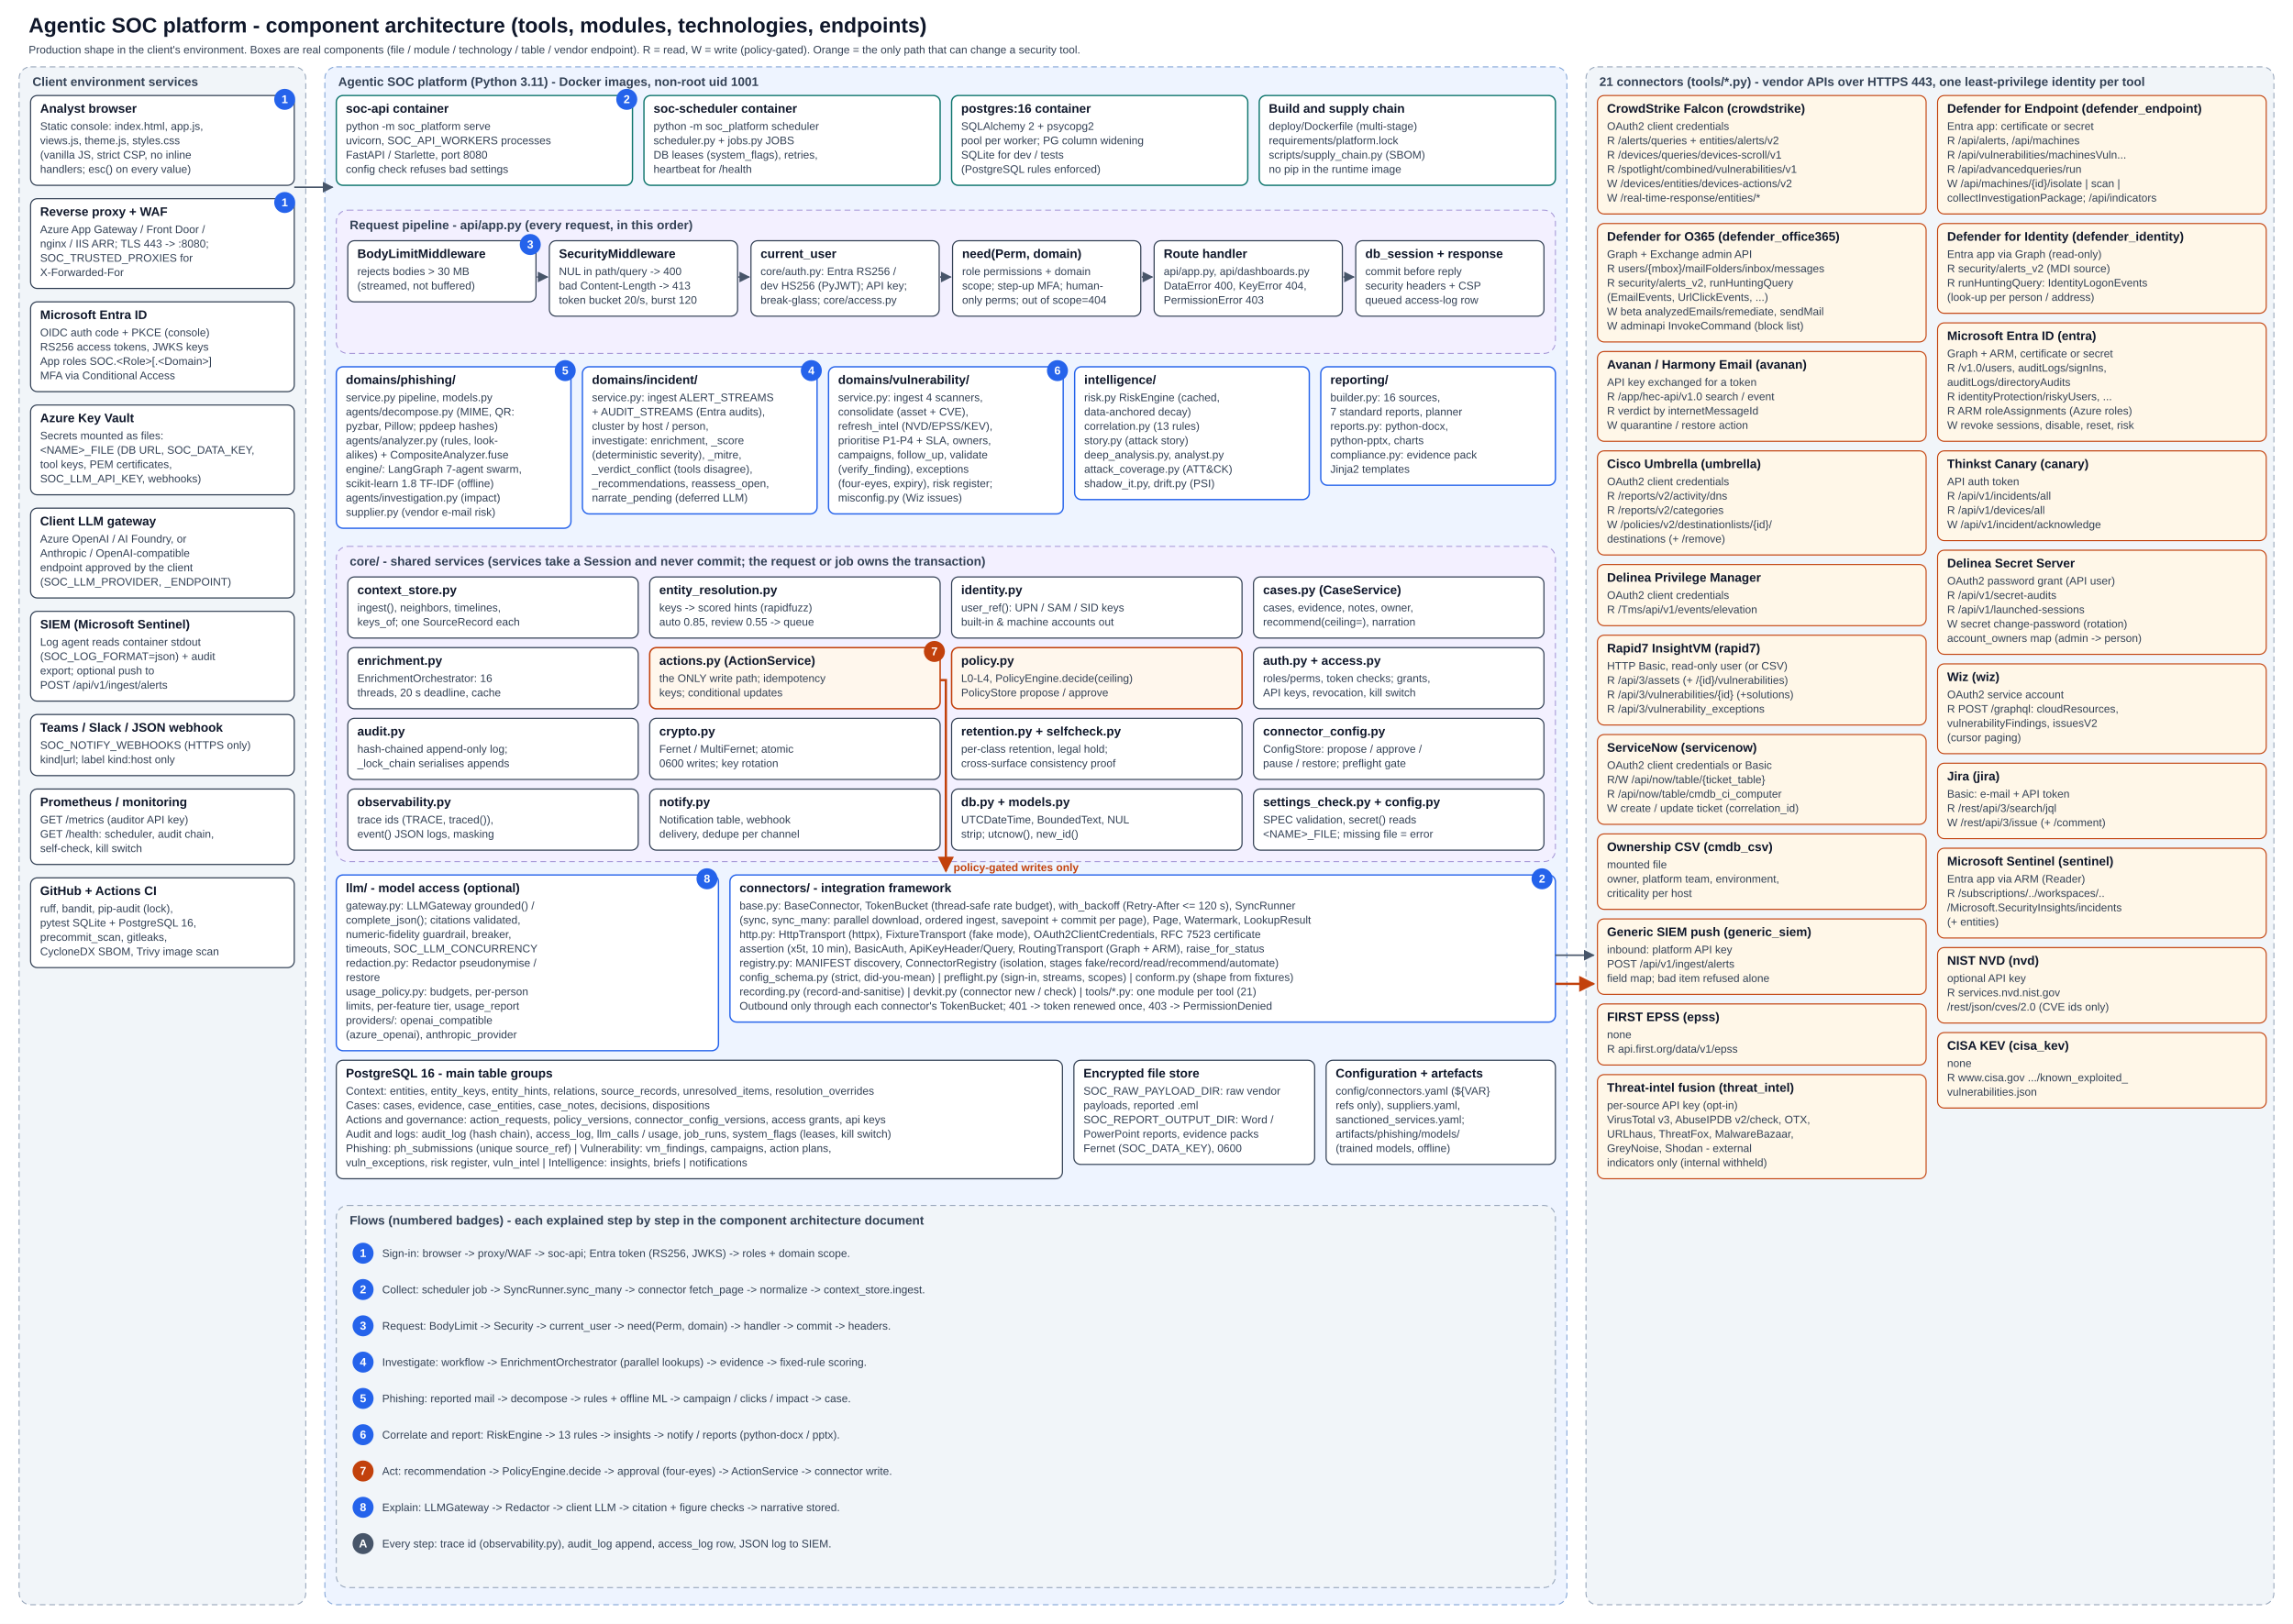
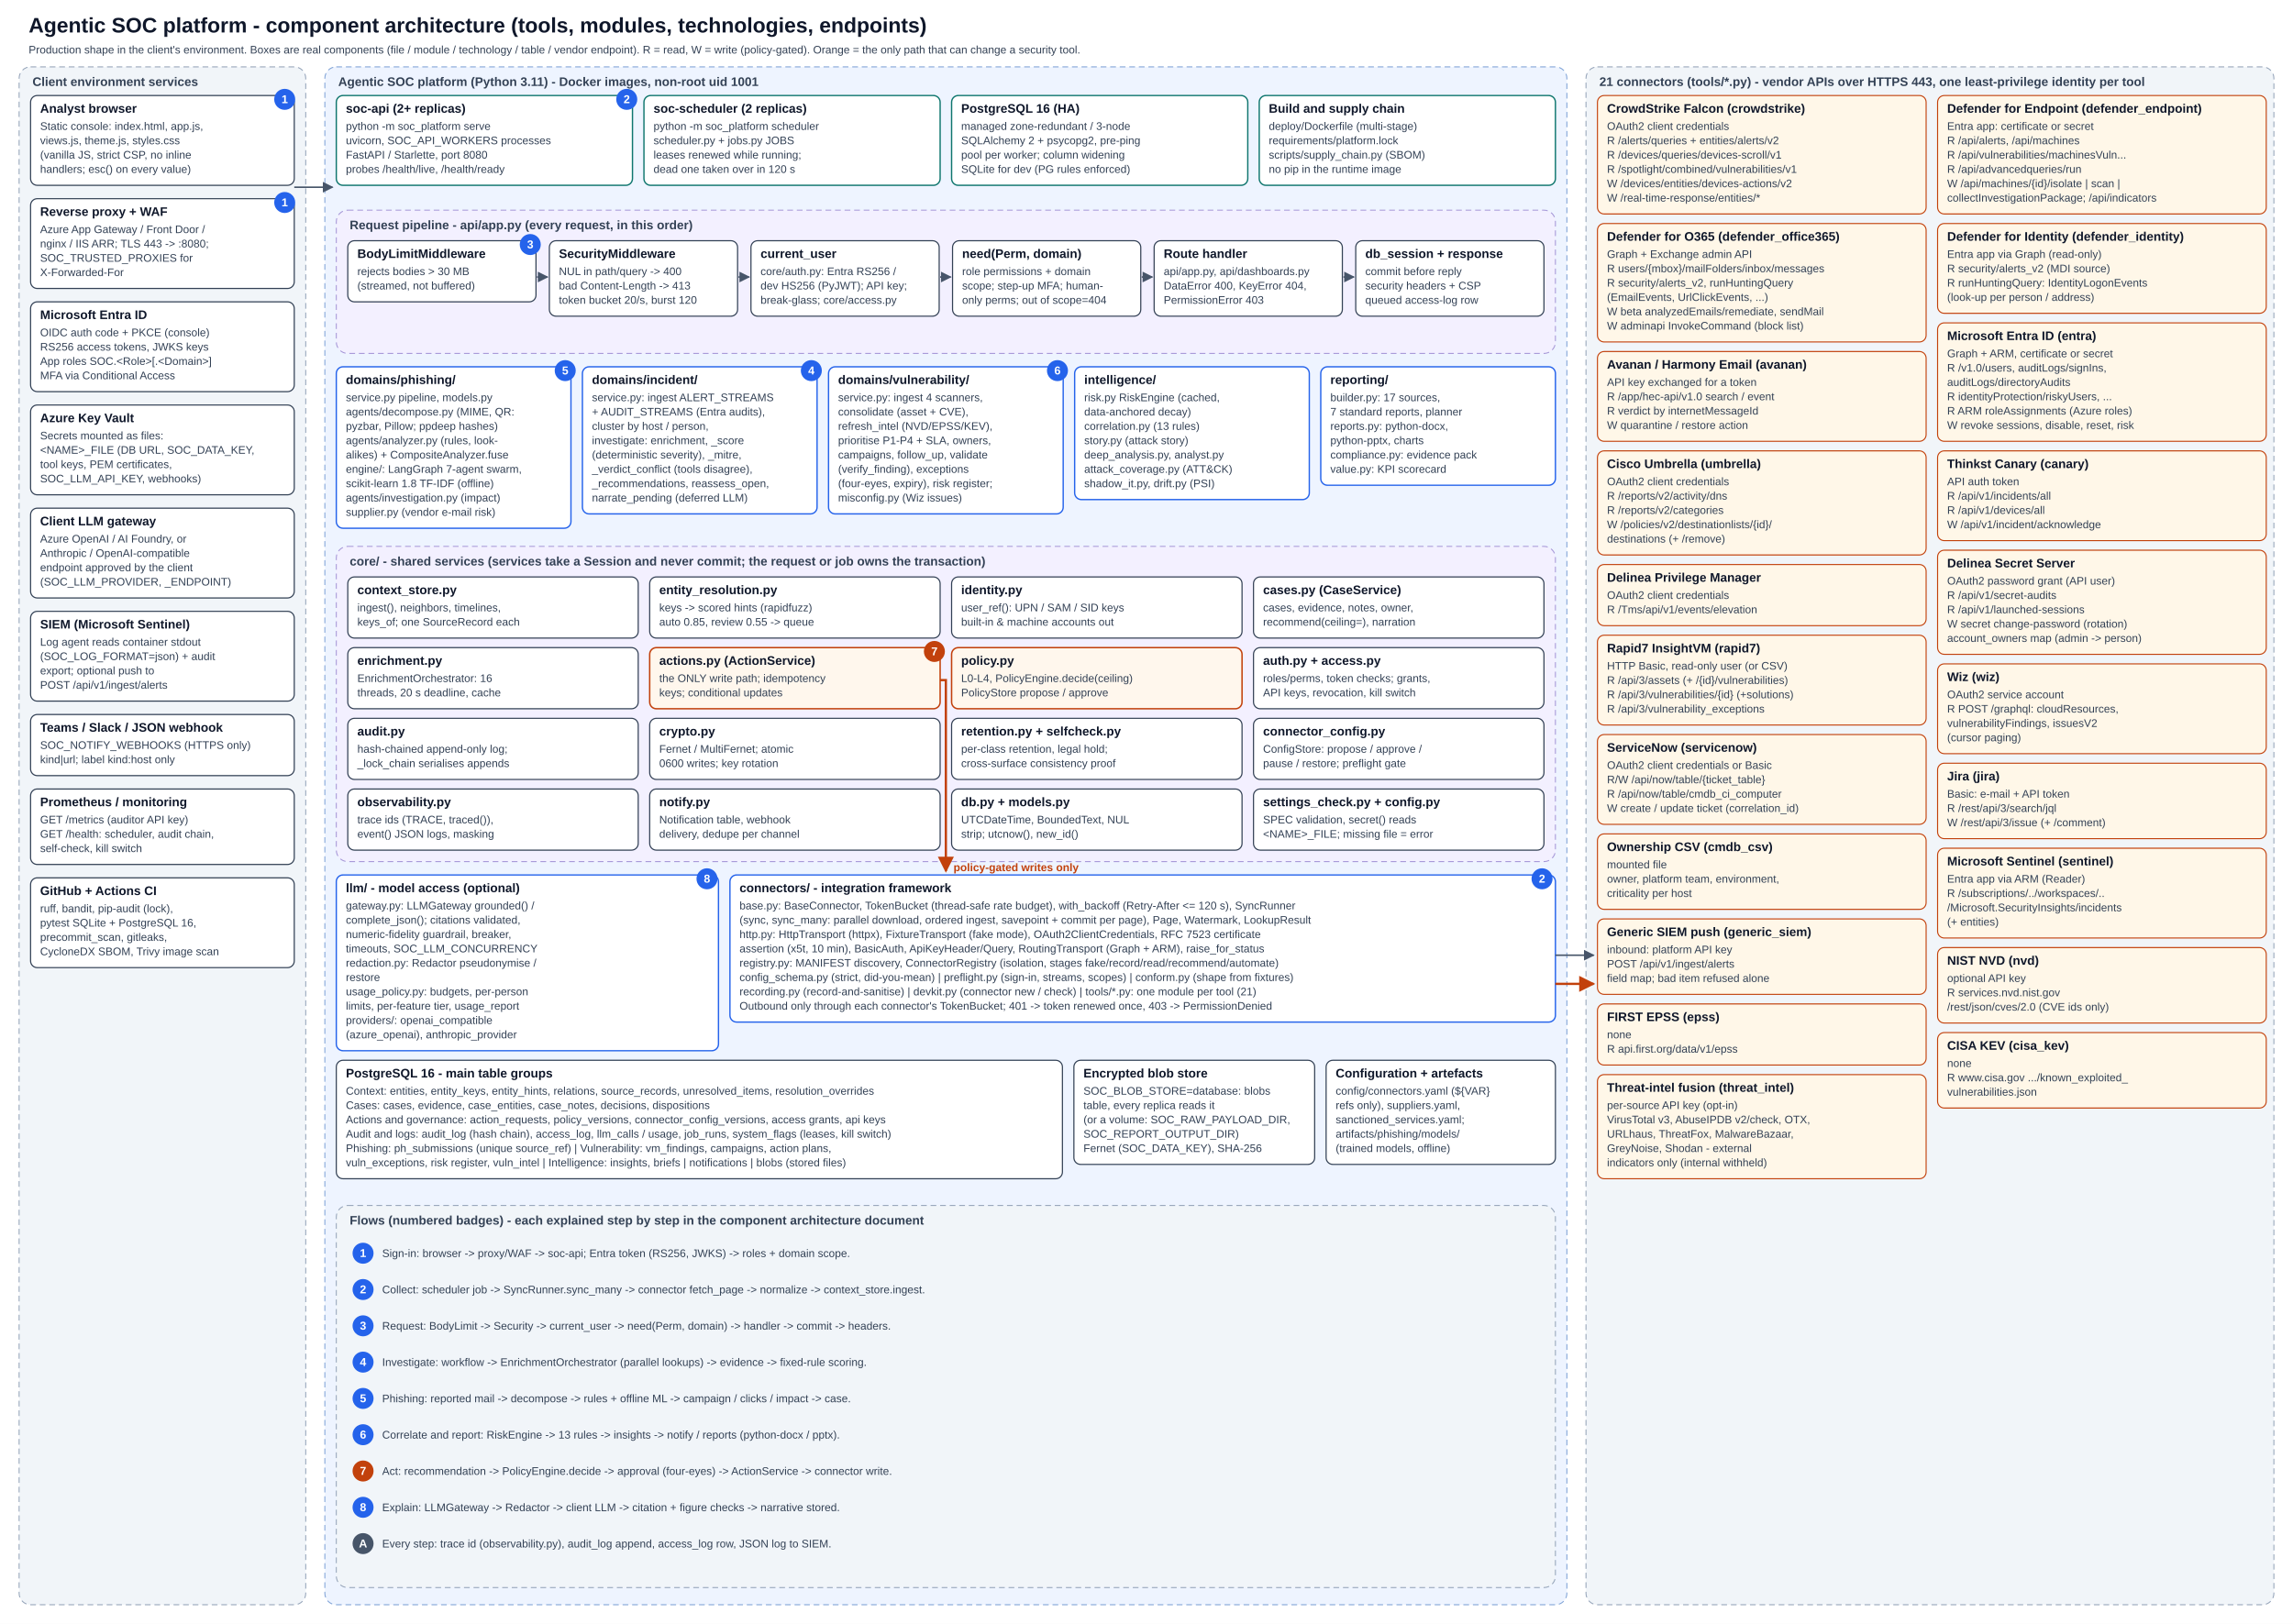
<svg xmlns="http://www.w3.org/2000/svg" viewBox="0 0 2400 1700" font-family="Segoe UI, Arial, sans-serif" font-size="14">
  <defs>
    <marker id="a" viewBox="0 0 10 10" refX="9" refY="5" markerWidth="7" markerHeight="7" orient="auto-start-reverse">
      <path d="M0,0 L10,5 L0,10 z" fill="#475569" />
    </marker>
    <marker id="w" viewBox="0 0 10 10" refX="9" refY="5" markerWidth="7" markerHeight="7" orient="auto-start-reverse">
      <path d="M0,0 L10,5 L0,10 z" fill="#c2410c" />
    </marker>
    <style>
      .zone{fill:#f1f5f9;stroke:#94a3b8;stroke-dasharray:6 4}
      .zoneb{fill:#eef4ff;stroke:#7ea2d6;stroke-dasharray:6 4}
      .zoned{fill:#f3f0ff;stroke:#a495d6;stroke-dasharray:6 4}
      .box{fill:#ffffff;stroke:#334155;stroke-width:1.2}
      .ctr{fill:#ffffff;stroke:#0f766e;stroke-width:1.4}
      .key{fill:#ffffff;stroke:#2563eb;stroke-width:1.4}
      .gov{fill:#fff7ed;stroke:#c2410c;stroke-width:1.5}
      .ext{fill:#fff7e8;stroke:#c2410c;stroke-width:1.1}
      .t{font-weight:600;fill:#0f172a;font-size:13px}
      .s{fill:#334155;font-size:11.5px}
      .m{fill:#334155;font-size:11.5px}
      .z{fill:#334155;font-weight:600;font-size:13px}
      .n{fill:#ffffff;font-weight:700;font-size:12px}
      .h{font-weight:600;fill:#0f172a}
      .line{stroke:#475569;stroke-width:1.6;fill:none;marker-end:url(#a)}
      .none{stroke:none;fill:none}
      .write{stroke:#c2410c;stroke-width:2.4;fill:none;marker-end:url(#w)}
      .lbl{fill:#1e293b;font-size:11.5px;font-weight:600}
      .wl{fill:#c2410c;font-size:11.5px;font-weight:700}
    </style>
  </defs>
  <rect width="2400" height="1700" fill="#ffffff" />
  <text x="30" y="34" class="h" font-size="22">Agentic SOC platform - component architecture (tools, modules, technologies, endpoints)</text>
  <text x="30" y="56" class="s">Production shape in the client's environment. Boxes are real components (file / module / technology / table / vendor endpoint). R = read, W = write (policy-gated). Orange = the only path that can change a security tool.</text>
  <rect x="20" y="70" width="300" height="1610" rx="12" class="zone" />
  <text x="34" y="90" class="z">Client environment services</text>
  <rect x="32" y="100" width="276" height="94" rx="7" class="box" />
  <text x="42" y="118" class="t">Analyst browser</text>
  <text x="42" y="136" class="s">Static console: index.html, app.js,</text>
  <text x="42" y="151" class="s">views.js, theme.js, styles.css</text>
  <text x="42" y="166" class="s">(vanilla JS, strict CSP, no inline</text>
  <text x="42" y="181" class="s">handlers; esc() on every value)</text>
  <rect x="32" y="208" width="276" height="94" rx="7" class="box" />
  <text x="42" y="226" class="t">Reverse proxy + WAF</text>
  <text x="42" y="244" class="s">Azure App Gateway / Front Door /</text>
  <text x="42" y="259" class="s">nginx / IIS ARR; TLS 443 -&gt; :8080;</text>
  <text x="42" y="274" class="s">SOC_TRUSTED_PROXIES for</text>
  <text x="42" y="289" class="s">X-Forwarded-For</text>
  <rect x="32" y="316" width="276" height="94" rx="7" class="box" />
  <text x="42" y="334" class="t">Microsoft Entra ID</text>
  <text x="42" y="352" class="s">OIDC auth code + PKCE (console)</text>
  <text x="42" y="367" class="s">RS256 access tokens, JWKS keys</text>
  <text x="42" y="382" class="s">App roles SOC.&lt;Role&gt;[.&lt;Domain&gt;]</text>
  <text x="42" y="397" class="s">MFA via Conditional Access</text>
  <rect x="32" y="424" width="276" height="94" rx="7" class="box" />
  <text x="42" y="442" class="t">Azure Key Vault</text>
  <text x="42" y="460" class="s">Secrets mounted as files:</text>
  <text x="42" y="475" class="s">&lt;NAME&gt;_FILE (DB URL, SOC_DATA_KEY,</text>
  <text x="42" y="490" class="s">tool keys, PEM certificates,</text>
  <text x="42" y="505" class="s">SOC_LLM_API_KEY, webhooks)</text>
  <rect x="32" y="532" width="276" height="94" rx="7" class="box" />
  <text x="42" y="550" class="t">Client LLM gateway</text>
  <text x="42" y="568" class="s">Azure OpenAI / AI Foundry, or</text>
  <text x="42" y="583" class="s">Anthropic / OpenAI-compatible</text>
  <text x="42" y="598" class="s">endpoint approved by the client</text>
  <text x="42" y="613" class="s">(SOC_LLM_PROVIDER, _ENDPOINT)</text>
  <rect x="32" y="640" width="276" height="94" rx="7" class="box" />
  <text x="42" y="658" class="t">SIEM (Microsoft Sentinel)</text>
  <text x="42" y="676" class="s">Log agent reads container stdout</text>
  <text x="42" y="691" class="s">(SOC_LOG_FORMAT=json) + audit</text>
  <text x="42" y="706" class="s">export; optional push to</text>
  <text x="42" y="721" class="s">POST /api/v1/ingest/alerts</text>
  <rect x="32" y="748" width="276" height="64" rx="7" class="box" />
  <text x="42" y="766" class="t">Teams / Slack / JSON webhook</text>
  <text x="42" y="784" class="s">SOC_NOTIFY_WEBHOOKS (HTTPS only)</text>
  <text x="42" y="799" class="s">kind|url; label kind:host only</text>
  <rect x="32" y="826" width="276" height="79" rx="7" class="box" />
  <text x="42" y="844" class="t">Prometheus / monitoring</text>
  <text x="42" y="862" class="s">GET /metrics (auditor API key)</text>
  <text x="42" y="877" class="s">GET /health: scheduler, audit chain,</text>
  <text x="42" y="892" class="s">self-check, kill switch</text>
  <rect x="32" y="919" width="276" height="94" rx="7" class="box" />
  <text x="42" y="937" class="t">GitHub + Actions CI</text>
  <text x="42" y="955" class="s">ruff, bandit, pip-audit (lock),</text>
  <text x="42" y="970" class="s">pytest SQLite + PostgreSQL 16,</text>
  <text x="42" y="985" class="s">precommit_scan, gitleaks,</text>
  <text x="42" y="1000" class="s">CycloneDX SBOM, Trivy image scan</text>
  <circle cx="298" cy="104" r="11" fill="#2563eb" />
  <text x="298" y="108" class="n" text-anchor="middle">1</text>
  <circle cx="298" cy="212" r="11" fill="#2563eb" />
  <text x="298" y="216" class="n" text-anchor="middle">1</text>
  <rect x="340" y="70" width="1300" height="1610" rx="12" class="zoneb" />
  <text x="354" y="90" class="z">Agentic SOC platform (Python 3.11) - Docker images, non-root uid 1001</text>
  <rect x="352.0" y="100" width="310.0" height="94" rx="7" class="ctr" />
-   <text x="362.0" y="118" class="t">soc-api container</text>
+   <text x="362.0" y="118" class="t">soc-api (2+ replicas)</text>
  <text x="362.0" y="136" class="s">python -m soc_platform serve</text>
  <text x="362.0" y="151" class="s">uvicorn, SOC_API_WORKERS processes</text>
  <text x="362.0" y="166" class="s">FastAPI / Starlette, port 8080</text>
-   <text x="362.0" y="181" class="s">config check refuses bad settings</text>
+   <text x="362.0" y="181" class="s">probes /health/live, /health/ready</text>
  <rect x="674.0" y="100" width="310.0" height="94" rx="7" class="ctr" />
-   <text x="684.0" y="118" class="t">soc-scheduler container</text>
+   <text x="684.0" y="118" class="t">soc-scheduler (2 replicas)</text>
  <text x="684.0" y="136" class="s">python -m soc_platform scheduler</text>
  <text x="684.0" y="151" class="s">scheduler.py + jobs.py JOBS</text>
-   <text x="684.0" y="166" class="s">DB leases (system_flags), retries,</text>
-   <text x="684.0" y="181" class="s">heartbeat for /health</text>
+   <text x="684.0" y="166" class="s">leases renewed while running;</text>
+   <text x="684.0" y="181" class="s">dead one taken over in 120 s</text>
  <rect x="996.0" y="100" width="310.0" height="94" rx="7" class="ctr" />
-   <text x="1006.0" y="118" class="t">postgres:16 container</text>
-   <text x="1006.0" y="136" class="s">SQLAlchemy 2 + psycopg2</text>
-   <text x="1006.0" y="151" class="s">pool per worker; PG column widening</text>
-   <text x="1006.0" y="166" class="s">SQLite for dev / tests</text>
-   <text x="1006.0" y="181" class="s">(PostgreSQL rules enforced)</text>
+   <text x="1006.0" y="118" class="t">PostgreSQL 16 (HA)</text>
+   <text x="1006.0" y="136" class="s">managed zone-redundant / 3-node</text>
+   <text x="1006.0" y="151" class="s">SQLAlchemy 2 + psycopg2, pre-ping</text>
+   <text x="1006.0" y="166" class="s">pool per worker; column widening</text>
+   <text x="1006.0" y="181" class="s">SQLite for dev (PG rules enforced)</text>
  <rect x="1318.0" y="100" width="310.0" height="94" rx="7" class="ctr" />
  <text x="1328.0" y="118" class="t">Build and supply chain</text>
  <text x="1328.0" y="136" class="s">deploy/Dockerfile (multi-stage)</text>
  <text x="1328.0" y="151" class="s">requirements/platform.lock</text>
  <text x="1328.0" y="166" class="s">scripts/supply_chain.py (SBOM)</text>
  <text x="1328.0" y="181" class="s">no pip in the runtime image</text>
  <circle cx="656.0" cy="104" r="11" fill="#2563eb" />
  <text x="656.0" y="108" class="n" text-anchor="middle">2</text>
  <rect x="352" y="220" width="1276" height="150" rx="12" class="zoned" />
  <text x="366" y="240" class="z">Request pipeline - api/app.py (every request, in this order)</text>
  <rect x="364.0" y="252" width="197.0" height="64" rx="7" class="box" />
  <text x="374.0" y="270" class="t">BodyLimitMiddleware</text>
  <text x="374.0" y="288" class="s">rejects bodies &gt; 30 MB</text>
  <text x="374.0" y="303" class="s">(streamed, not buffered)</text>
  <rect x="575.0" y="252" width="197.0" height="79" rx="7" class="box" />
  <text x="585.0" y="270" class="t">SecurityMiddleware</text>
  <text x="585.0" y="288" class="s">NUL in path/query -&gt; 400</text>
  <text x="585.0" y="303" class="s">bad Content-Length -&gt; 413</text>
  <text x="585.0" y="318" class="s">token bucket 20/s, burst 120</text>
  <path d="M562.0 290 H573.0" class="line" />
  <rect x="786.0" y="252" width="197.0" height="79" rx="7" class="box" />
  <text x="796.0" y="270" class="t">current_user</text>
  <text x="796.0" y="288" class="s">core/auth.py: Entra RS256 /</text>
  <text x="796.0" y="303" class="s">dev HS256 (PyJWT); API key;</text>
  <text x="796.0" y="318" class="s">break-glass; core/access.py</text>
  <path d="M773.0 290 H784.0" class="line" />
  <rect x="997.0" y="252" width="197.0" height="79" rx="7" class="box" />
  <text x="1007.0" y="270" class="t">need(Perm, domain)</text>
  <text x="1007.0" y="288" class="s">role permissions + domain</text>
  <text x="1007.0" y="303" class="s">scope; step-up MFA; human-</text>
  <text x="1007.0" y="318" class="s">only perms; out of scope=404</text>
  <path d="M984.0 290 H995.0" class="line" />
  <rect x="1208.0" y="252" width="197.0" height="79" rx="7" class="box" />
  <text x="1218.0" y="270" class="t">Route handler</text>
  <text x="1218.0" y="288" class="s">api/app.py, api/dashboards.py</text>
  <text x="1218.0" y="303" class="s">DataError 400, KeyError 404,</text>
  <text x="1218.0" y="318" class="s">PermissionError 403</text>
  <path d="M1195.0 290 H1206.0" class="line" />
  <rect x="1419.0" y="252" width="197.0" height="79" rx="7" class="box" />
  <text x="1429.0" y="270" class="t">db_session + response</text>
  <text x="1429.0" y="288" class="s">commit before reply</text>
  <text x="1429.0" y="303" class="s">security headers + CSP</text>
  <text x="1429.0" y="318" class="s">queued access-log row</text>
  <path d="M1406.0 290 H1417.0" class="line" />
  <circle cx="555.0" cy="256" r="11" fill="#2563eb" />
  <text x="555.0" y="260" class="n" text-anchor="middle">3</text>
  <rect x="352.0" y="384" width="245.6" height="169" rx="7" class="key" />
  <text x="362.0" y="402" class="t">domains/phishing/</text>
  <text x="362.0" y="420" class="s">service.py pipeline, models.py</text>
  <text x="362.0" y="435" class="s">agents/decompose.py (MIME, QR:</text>
  <text x="362.0" y="450" class="s">pyzbar, Pillow; ppdeep hashes)</text>
  <text x="362.0" y="465" class="s">agents/analyzer.py (rules, look-</text>
  <text x="362.0" y="480" class="s">alikes) + CompositeAnalyzer.fuse</text>
  <text x="362.0" y="495" class="s">engine/: LangGraph 7-agent swarm,</text>
  <text x="362.0" y="510" class="s">scikit-learn 1.8 TF-IDF (offline)</text>
  <text x="362.0" y="525" class="s">agents/investigation.py (impact)</text>
  <text x="362.0" y="540" class="s">supplier.py (vendor e-mail risk)</text>
  <rect x="609.6" y="384" width="245.6" height="154" rx="7" class="key" />
  <text x="619.6" y="402" class="t">domains/incident/</text>
  <text x="619.6" y="420" class="s">service.py: ingest ALERT_STREAMS</text>
  <text x="619.6" y="435" class="s">+ AUDIT_STREAMS (Entra audits),</text>
  <text x="619.6" y="450" class="s">cluster by host / person,</text>
  <text x="619.6" y="465" class="s">investigate: enrichment, _score</text>
  <text x="619.6" y="480" class="s">(deterministic severity), _mitre,</text>
  <text x="619.6" y="495" class="s">_verdict_conflict (tools disagree),</text>
  <text x="619.6" y="510" class="s">_recommendations, reassess_open,</text>
  <text x="619.6" y="525" class="s">narrate_pending (deferred LLM)</text>
  <rect x="867.2" y="384" width="245.6" height="154" rx="7" class="key" />
  <text x="877.2" y="402" class="t">domains/vulnerability/</text>
  <text x="877.2" y="420" class="s">service.py: ingest 4 scanners,</text>
  <text x="877.2" y="435" class="s">consolidate (asset + CVE),</text>
  <text x="877.2" y="450" class="s">refresh_intel (NVD/EPSS/KEV),</text>
  <text x="877.2" y="465" class="s">prioritise P1-P4 + SLA, owners,</text>
  <text x="877.2" y="480" class="s">campaigns, follow_up, validate</text>
  <text x="877.2" y="495" class="s">(verify_finding), exceptions</text>
  <text x="877.2" y="510" class="s">(four-eyes, expiry), risk register;</text>
  <text x="877.2" y="525" class="s">misconfig.py (Wiz issues)</text>
  <rect x="1124.8" y="384" width="245.6" height="139" rx="7" class="key" />
  <text x="1134.8" y="402" class="t">intelligence/</text>
  <text x="1134.8" y="420" class="s">risk.py RiskEngine (cached,</text>
  <text x="1134.8" y="435" class="s">data-anchored decay)</text>
  <text x="1134.8" y="450" class="s">correlation.py (13 rules)</text>
  <text x="1134.8" y="465" class="s">story.py (attack story)</text>
  <text x="1134.8" y="480" class="s">deep_analysis.py, analyst.py</text>
  <text x="1134.8" y="495" class="s">attack_coverage.py (ATT&amp;CK)</text>
  <text x="1134.8" y="510" class="s">shadow_it.py, drift.py (PSI)</text>
  <rect x="1382.4" y="384" width="245.6" height="124" rx="7" class="key" />
  <text x="1392.4" y="402" class="t">reporting/</text>
-   <text x="1392.4" y="420" class="s">builder.py: 16 sources,</text>
+   <text x="1392.4" y="420" class="s">builder.py: 17 sources,</text>
  <text x="1392.4" y="435" class="s">7 standard reports, planner</text>
  <text x="1392.4" y="450" class="s">reports.py: python-docx,</text>
  <text x="1392.4" y="465" class="s">python-pptx, charts</text>
  <text x="1392.4" y="480" class="s">compliance.py: evidence pack</text>
-   <text x="1392.4" y="495" class="s">Jinja2 templates</text>
+   <text x="1392.4" y="495" class="s">value.py: KPI scorecard</text>
  <circle cx="591.6" cy="388" r="11" fill="#2563eb" />
  <text x="591.6" y="392" class="n" text-anchor="middle">5</text>
  <circle cx="849.2" cy="388" r="11" fill="#2563eb" />
  <text x="849.2" y="392" class="n" text-anchor="middle">4</text>
  <circle cx="1106.8" cy="388" r="11" fill="#2563eb" />
  <text x="1106.8" y="392" class="n" text-anchor="middle">6</text>
  <rect x="352" y="572" width="1276" height="330" rx="12" class="zoned" />
  <text x="366" y="592" class="z">core/ - shared services (services take a Session and never commit; the request or job owns the transaction)</text>
  <rect x="364.0" y="604" width="304.0" height="64" rx="7" class="box" />
  <text x="374.0" y="622" class="t">context_store.py</text>
  <text x="374.0" y="640" class="s">ingest(), neighbors, timelines,</text>
  <text x="374.0" y="655" class="s">keys_of; one SourceRecord each</text>
  <rect x="680.0" y="604" width="304.0" height="64" rx="7" class="box" />
  <text x="690.0" y="622" class="t">entity_resolution.py</text>
  <text x="690.0" y="640" class="s">keys -&gt; scored hints (rapidfuzz)</text>
  <text x="690.0" y="655" class="s">auto 0.85, review 0.55 -&gt; queue</text>
  <rect x="996.0" y="604" width="304.0" height="64" rx="7" class="box" />
  <text x="1006.0" y="622" class="t">identity.py</text>
  <text x="1006.0" y="640" class="s">user_ref(): UPN / SAM / SID keys</text>
  <text x="1006.0" y="655" class="s">built-in &amp; machine accounts out</text>
  <rect x="1312.0" y="604" width="304.0" height="64" rx="7" class="box" />
  <text x="1322.0" y="622" class="t">cases.py (CaseService)</text>
  <text x="1322.0" y="640" class="s">cases, evidence, notes, owner,</text>
  <text x="1322.0" y="655" class="s">recommend(ceiling=), narration</text>
  <rect x="364.0" y="678" width="304.0" height="64" rx="7" class="box" />
  <text x="374.0" y="696" class="t">enrichment.py</text>
  <text x="374.0" y="714" class="s">EnrichmentOrchestrator: 16</text>
  <text x="374.0" y="729" class="s">threads, 20 s deadline, cache</text>
  <rect x="680.0" y="678" width="304.0" height="64" rx="7" class="gov" />
  <text x="690.0" y="696" class="t">actions.py (ActionService)</text>
  <text x="690.0" y="714" class="s">the ONLY write path; idempotency</text>
  <text x="690.0" y="729" class="s">keys; conditional updates</text>
  <rect x="996.0" y="678" width="304.0" height="64" rx="7" class="gov" />
  <text x="1006.0" y="696" class="t">policy.py</text>
  <text x="1006.0" y="714" class="s">L0-L4, PolicyEngine.decide(ceiling)</text>
  <text x="1006.0" y="729" class="s">PolicyStore propose / approve</text>
  <rect x="1312.0" y="678" width="304.0" height="64" rx="7" class="box" />
  <text x="1322.0" y="696" class="t">auth.py + access.py</text>
  <text x="1322.0" y="714" class="s">roles/perms, token checks; grants,</text>
  <text x="1322.0" y="729" class="s">API keys, revocation, kill switch</text>
  <rect x="364.0" y="752" width="304.0" height="64" rx="7" class="box" />
  <text x="374.0" y="770" class="t">audit.py</text>
  <text x="374.0" y="788" class="s">hash-chained append-only log;</text>
  <text x="374.0" y="803" class="s">_lock_chain serialises appends</text>
  <rect x="680.0" y="752" width="304.0" height="64" rx="7" class="box" />
  <text x="690.0" y="770" class="t">crypto.py</text>
  <text x="690.0" y="788" class="s">Fernet / MultiFernet; atomic</text>
  <text x="690.0" y="803" class="s">0600 writes; key rotation</text>
  <rect x="996.0" y="752" width="304.0" height="64" rx="7" class="box" />
  <text x="1006.0" y="770" class="t">retention.py + selfcheck.py</text>
  <text x="1006.0" y="788" class="s">per-class retention, legal hold;</text>
  <text x="1006.0" y="803" class="s">cross-surface consistency proof</text>
  <rect x="1312.0" y="752" width="304.0" height="64" rx="7" class="box" />
  <text x="1322.0" y="770" class="t">connector_config.py</text>
  <text x="1322.0" y="788" class="s">ConfigStore: propose / approve /</text>
  <text x="1322.0" y="803" class="s">pause / restore; preflight gate</text>
  <rect x="364.0" y="826" width="304.0" height="64" rx="7" class="box" />
  <text x="374.0" y="844" class="t">observability.py</text>
  <text x="374.0" y="862" class="s">trace ids (TRACE, traced()),</text>
  <text x="374.0" y="877" class="s">event() JSON logs, masking</text>
  <rect x="680.0" y="826" width="304.0" height="64" rx="7" class="box" />
  <text x="690.0" y="844" class="t">notify.py</text>
  <text x="690.0" y="862" class="s">Notification table, webhook</text>
  <text x="690.0" y="877" class="s">delivery, dedupe per channel</text>
  <rect x="996.0" y="826" width="304.0" height="64" rx="7" class="box" />
  <text x="1006.0" y="844" class="t">db.py + models.py</text>
  <text x="1006.0" y="862" class="s">UTCDateTime, BoundedText, NUL</text>
  <text x="1006.0" y="877" class="s">strip; utcnow(), new_id()</text>
  <rect x="1312.0" y="826" width="304.0" height="64" rx="7" class="box" />
  <text x="1322.0" y="844" class="t">settings_check.py + config.py</text>
  <text x="1322.0" y="862" class="s">SPEC validation, secret() reads</text>
  <text x="1322.0" y="877" class="s">&lt;NAME&gt;_FILE; missing file = error</text>
  <circle cx="978.0" cy="682" r="11" fill="#c2410c" />
  <text x="978.0" y="686" class="n" text-anchor="middle">7</text>
  <rect x="352" y="916" width="400" height="184" rx="7" class="key" />
  <text x="362" y="934" class="t">llm/ - model access (optional)</text>
  <text x="362" y="952" class="s">gateway.py: LLMGateway grounded() /</text>
  <text x="362" y="967" class="s">complete_json(); citations validated,</text>
  <text x="362" y="982" class="s">numeric-fidelity guardrail, breaker,</text>
  <text x="362" y="997" class="s">timeouts, SOC_LLM_CONCURRENCY</text>
  <text x="362" y="1012" class="s">redaction.py: Redactor pseudonymise /</text>
  <text x="362" y="1027" class="s">restore</text>
  <text x="362" y="1042" class="s">usage_policy.py: budgets, per-person</text>
  <text x="362" y="1057" class="s">limits, per-feature tier, usage_report</text>
  <text x="362" y="1072" class="s">providers/: openai_compatible</text>
  <text x="362" y="1087" class="s">(azure_openai), anthropic_provider</text>
  <circle cx="740" cy="920" r="11" fill="#2563eb" />
  <text x="740" y="924" class="n" text-anchor="middle">8</text>
  <rect x="764" y="916" width="864" height="154" rx="7" class="key" />
  <text x="774" y="934" class="t">connectors/ - integration framework</text>
  <text x="774" y="952" class="s">base.py: BaseConnector, TokenBucket (thread-safe rate budget), with_backoff (Retry-After &lt;= 120 s), SyncRunner</text>
  <text x="774" y="967" class="s">(sync, sync_many: parallel download, ordered ingest, savepoint + commit per page), Page, Watermark, LookupResult</text>
  <text x="774" y="982" class="s">http.py: HttpTransport (httpx), FixtureTransport (fake mode), OAuth2ClientCredentials, RFC 7523 certificate</text>
  <text x="774" y="997" class="s">assertion (x5t, 10 min), BasicAuth, ApiKeyHeader/Query, RoutingTransport (Graph + ARM), raise_for_status</text>
  <text x="774" y="1012" class="s">registry.py: MANIFEST discovery, ConnectorRegistry (isolation, stages fake/record/read/recommend/automate)</text>
  <text x="774" y="1027" class="s">config_schema.py (strict, did-you-mean) | preflight.py (sign-in, streams, scopes) | conform.py (shape from fixtures)</text>
  <text x="774" y="1042" class="s">recording.py (record-and-sanitise) | devkit.py (connector new / check) | tools/*.py: one module per tool (21)</text>
  <text x="774" y="1057" class="s">Outbound only through each connector's TokenBucket; 401 -&gt; token renewed once, 403 -&gt; PermissionDenied</text>
  <circle cx="1614" cy="920" r="11" fill="#2563eb" />
  <text x="1614" y="924" class="n" text-anchor="middle">2</text>
  <rect x="352" y="1110" width="760" height="124" rx="7" class="box" />
  <text x="362" y="1128" class="t">PostgreSQL 16 - main table groups</text>
  <text x="362" y="1146" class="s">Context: entities, entity_keys, entity_hints, relations, source_records, unresolved_items, resolution_overrides</text>
  <text x="362" y="1161" class="s">Cases: cases, evidence, case_entities, case_notes, decisions, dispositions</text>
  <text x="362" y="1176" class="s">Actions and governance: action_requests, policy_versions, connector_config_versions, access grants, api keys</text>
  <text x="362" y="1191" class="s">Audit and logs: audit_log (hash chain), access_log, llm_calls / usage, job_runs, system_flags (leases, kill switch)</text>
  <text x="362" y="1206" class="s">Phishing: ph_submissions (unique source_ref) | Vulnerability: vm_findings, campaigns, action plans,</text>
-   <text x="362" y="1221" class="s">vuln_exceptions, risk register, vuln_intel | Intelligence: insights, briefs | notifications</text>
+   <text x="362" y="1221" class="s">vuln_exceptions, risk register, vuln_intel | Intelligence: insights, briefs | notifications | blobs (stored files)</text>
  <rect x="1124" y="1110" width="252" height="109" rx="7" class="box" />
-   <text x="1134" y="1128" class="t">Encrypted file store</text>
-   <text x="1134" y="1146" class="s">SOC_RAW_PAYLOAD_DIR: raw vendor</text>
-   <text x="1134" y="1161" class="s">payloads, reported .eml</text>
-   <text x="1134" y="1176" class="s">SOC_REPORT_OUTPUT_DIR: Word /</text>
-   <text x="1134" y="1191" class="s">PowerPoint reports, evidence packs</text>
-   <text x="1134" y="1206" class="s">Fernet (SOC_DATA_KEY), 0600</text>
+   <text x="1134" y="1128" class="t">Encrypted blob store</text>
+   <text x="1134" y="1146" class="s">SOC_BLOB_STORE=database: blobs</text>
+   <text x="1134" y="1161" class="s">table, every replica reads it</text>
+   <text x="1134" y="1176" class="s">(or a volume: SOC_RAW_PAYLOAD_DIR,</text>
+   <text x="1134" y="1191" class="s">SOC_REPORT_OUTPUT_DIR)</text>
+   <text x="1134" y="1206" class="s">Fernet (SOC_DATA_KEY), SHA-256</text>
  <rect x="1388" y="1110" width="240" height="109" rx="7" class="box" />
  <text x="1398" y="1128" class="t">Configuration + artefacts</text>
  <text x="1398" y="1146" class="s">config/connectors.yaml (${VAR}</text>
  <text x="1398" y="1161" class="s">refs only), suppliers.yaml,</text>
  <text x="1398" y="1176" class="s">sanctioned_services.yaml;</text>
  <text x="1398" y="1191" class="s">artifacts/phishing/models/</text>
  <text x="1398" y="1206" class="s">(trained models, offline)</text>
  <rect x="352" y="1262" width="1276" height="400" rx="12" class="zone" />
  <text x="366" y="1282" class="z">Flows (numbered badges) - each explained step by step in the component architecture document</text>
  <circle cx="380" cy="1312" r="11" fill="#2563eb" />
  <text x="380" y="1316" class="n" text-anchor="middle">1</text>
  <text x="400" y="1316" class="s">Sign-in: browser -&gt; proxy/WAF -&gt; soc-api; Entra token (RS256, JWKS) -&gt; roles + domain scope.</text>
  <circle cx="380" cy="1350" r="11" fill="#2563eb" />
  <text x="380" y="1354" class="n" text-anchor="middle">2</text>
  <text x="400" y="1354" class="s">Collect: scheduler job -&gt; SyncRunner.sync_many -&gt; connector fetch_page -&gt; normalize -&gt; context_store.ingest.</text>
  <circle cx="380" cy="1388" r="11" fill="#2563eb" />
  <text x="380" y="1392" class="n" text-anchor="middle">3</text>
  <text x="400" y="1392" class="s">Request: BodyLimit -&gt; Security -&gt; current_user -&gt; need(Perm, domain) -&gt; handler -&gt; commit -&gt; headers.</text>
  <circle cx="380" cy="1426" r="11" fill="#2563eb" />
  <text x="380" y="1430" class="n" text-anchor="middle">4</text>
  <text x="400" y="1430" class="s">Investigate: workflow -&gt; EnrichmentOrchestrator (parallel lookups) -&gt; evidence -&gt; fixed-rule scoring.</text>
  <circle cx="380" cy="1464" r="11" fill="#2563eb" />
  <text x="380" y="1468" class="n" text-anchor="middle">5</text>
  <text x="400" y="1468" class="s">Phishing: reported mail -&gt; decompose -&gt; rules + offline ML -&gt; campaign / clicks / impact -&gt; case.</text>
  <circle cx="380" cy="1502" r="11" fill="#2563eb" />
  <text x="380" y="1506" class="n" text-anchor="middle">6</text>
  <text x="400" y="1506" class="s">Correlate and report: RiskEngine -&gt; 13 rules -&gt; insights -&gt; notify / reports (python-docx / pptx).</text>
  <circle cx="380" cy="1540" r="11" fill="#c2410c" />
  <text x="380" y="1544" class="n" text-anchor="middle">7</text>
  <text x="400" y="1544" class="s">Act: recommendation -&gt; PolicyEngine.decide -&gt; approval (four-eyes) -&gt; ActionService -&gt; connector write.</text>
  <circle cx="380" cy="1578" r="11" fill="#2563eb" />
  <text x="380" y="1582" class="n" text-anchor="middle">8</text>
  <text x="400" y="1582" class="s">Explain: LLMGateway -&gt; Redactor -&gt; client LLM -&gt; citation + figure checks -&gt; narrative stored.</text>
  <circle cx="380" cy="1616" r="11" fill="#475569" />
  <text x="380" y="1620" class="n" text-anchor="middle">A</text>
  <text x="400" y="1620" class="s">Every step: trace id (observability.py), audit_log append, access_log row, JSON log to SIEM.</text>
  <rect x="1660" y="70" width="720" height="1610" rx="12" class="zone" />
  <text x="1674" y="90" class="z">21 connectors (tools/*.py) - vendor APIs over HTTPS 443, one least-privilege identity per tool</text>
  <rect x="1672" y="100" width="344" height="124" rx="7" class="ext" />
  <text x="1682" y="118" class="t">CrowdStrike Falcon  (crowdstrike)</text>
  <text x="1682" y="136" class="s">OAuth2 client credentials</text>
  <text x="1682" y="151" class="s">R /alerts/queries + entities/alerts/v2</text>
  <text x="1682" y="166" class="s">R /devices/queries/devices-scroll/v1</text>
  <text x="1682" y="181" class="s">R /spotlight/combined/vulnerabilities/v1</text>
  <text x="1682" y="196" class="s">W /devices/entities/devices-actions/v2</text>
  <text x="1682" y="211" class="s">W /real-time-response/entities/*</text>
  <rect x="2028" y="100" width="344" height="124" rx="7" class="ext" />
  <text x="2038" y="118" class="t">Defender for Endpoint  (defender_endpoint)</text>
  <text x="2038" y="136" class="s">Entra app: certificate or secret</text>
  <text x="2038" y="151" class="s">R /api/alerts, /api/machines</text>
  <text x="2038" y="166" class="s">R /api/vulnerabilities/machinesVuln...</text>
  <text x="2038" y="181" class="s">R /api/advancedqueries/run</text>
  <text x="2038" y="196" class="s">W /api/machines/{id}/isolate | scan |</text>
  <text x="2038" y="211" class="s">  collectInvestigationPackage; /api/indicators</text>
  <rect x="1672" y="234" width="344" height="124" rx="7" class="ext" />
  <text x="1682" y="252" class="t">Defender for O365  (defender_office365)</text>
  <text x="1682" y="270" class="s">Graph + Exchange admin API</text>
  <text x="1682" y="285" class="s">R users/{mbox}/mailFolders/inbox/messages</text>
  <text x="1682" y="300" class="s">R security/alerts_v2, runHuntingQuery</text>
  <text x="1682" y="315" class="s">  (EmailEvents, UrlClickEvents, ...)</text>
  <text x="1682" y="330" class="s">W beta analyzedEmails/remediate, sendMail</text>
  <text x="1682" y="345" class="s">W adminapi InvokeCommand (block list)</text>
  <rect x="2028" y="234" width="344" height="94" rx="7" class="ext" />
  <text x="2038" y="252" class="t">Defender for Identity  (defender_identity)</text>
  <text x="2038" y="270" class="s">Entra app via Graph (read-only)</text>
  <text x="2038" y="285" class="s">R security/alerts_v2 (MDI source)</text>
  <text x="2038" y="300" class="s">R runHuntingQuery: IdentityLogonEvents</text>
  <text x="2038" y="315" class="s">  (look-up per person / address)</text>
  <rect x="2028" y="338" width="344" height="124" rx="7" class="ext" />
  <text x="2038" y="356" class="t">Microsoft Entra ID  (entra)</text>
  <text x="2038" y="374" class="s">Graph + ARM, certificate or secret</text>
  <text x="2038" y="389" class="s">R /v1.0/users, auditLogs/signIns,</text>
  <text x="2038" y="404" class="s">  auditLogs/directoryAudits</text>
  <text x="2038" y="419" class="s">R identityProtection/riskyUsers, ...</text>
  <text x="2038" y="434" class="s">R ARM roleAssignments (Azure roles)</text>
  <text x="2038" y="449" class="s">W revoke sessions, disable, reset, risk</text>
  <rect x="1672" y="368" width="344" height="94" rx="7" class="ext" />
  <text x="1682" y="386" class="t">Avanan / Harmony Email  (avanan)</text>
  <text x="1682" y="404" class="s">API key exchanged for a token</text>
  <text x="1682" y="419" class="s">R /app/hec-api/v1.0 search / event</text>
  <text x="1682" y="434" class="s">R verdict by internetMessageId</text>
  <text x="1682" y="449" class="s">W quarantine / restore action</text>
  <rect x="1672" y="472" width="344" height="109" rx="7" class="ext" />
  <text x="1682" y="490" class="t">Cisco Umbrella  (umbrella)</text>
  <text x="1682" y="508" class="s">OAuth2 client credentials</text>
  <text x="1682" y="523" class="s">R /reports/v2/activity/dns</text>
  <text x="1682" y="538" class="s">R /reports/v2/categories</text>
  <text x="1682" y="553" class="s">W /policies/v2/destinationlists/{id}/</text>
  <text x="1682" y="568" class="s">  destinations (+ /remove)</text>
  <rect x="2028" y="472" width="344" height="94" rx="7" class="ext" />
  <text x="2038" y="490" class="t">Thinkst Canary  (canary)</text>
  <text x="2038" y="508" class="s">API auth token</text>
  <text x="2038" y="523" class="s">R /api/v1/incidents/all</text>
  <text x="2038" y="538" class="s">R /api/v1/devices/all</text>
  <text x="2038" y="553" class="s">W /api/v1/incident/acknowledge</text>
  <rect x="2028" y="576" width="344" height="109" rx="7" class="ext" />
  <text x="2038" y="594" class="t">Delinea Secret Server</text>
  <text x="2038" y="612" class="s">OAuth2 password grant (API user)</text>
  <text x="2038" y="627" class="s">R /api/v1/secret-audits</text>
  <text x="2038" y="642" class="s">R /api/v1/launched-sessions</text>
  <text x="2038" y="657" class="s">W secret change-password (rotation)</text>
  <text x="2038" y="672" class="s">account_owners map (admin -&gt; person)</text>
  <rect x="1672" y="591" width="344" height="64" rx="7" class="ext" />
  <text x="1682" y="609" class="t">Delinea Privilege Manager</text>
  <text x="1682" y="627" class="s">OAuth2 client credentials</text>
  <text x="1682" y="642" class="s">R /Tms/api/v1/events/elevation</text>
  <rect x="1672" y="665" width="344" height="94" rx="7" class="ext" />
  <text x="1682" y="683" class="t">Rapid7 InsightVM  (rapid7)</text>
  <text x="1682" y="701" class="s">HTTP Basic, read-only user (or CSV)</text>
  <text x="1682" y="716" class="s">R /api/3/assets (+ /{id}/vulnerabilities)</text>
  <text x="1682" y="731" class="s">R /api/3/vulnerabilities/{id} (+solutions)</text>
  <text x="1682" y="746" class="s">R /api/3/vulnerability_exceptions</text>
  <rect x="2028" y="695" width="344" height="94" rx="7" class="ext" />
  <text x="2038" y="713" class="t">Wiz  (wiz)</text>
  <text x="2038" y="731" class="s">OAuth2 service account</text>
  <text x="2038" y="746" class="s">R POST /graphql: cloudResources,</text>
  <text x="2038" y="761" class="s">  vulnerabilityFindings, issuesV2</text>
  <text x="2038" y="776" class="s">  (cursor paging)</text>
  <rect x="1672" y="769" width="344" height="94" rx="7" class="ext" />
  <text x="1682" y="787" class="t">ServiceNow  (servicenow)</text>
  <text x="1682" y="805" class="s">OAuth2 client credentials or Basic</text>
  <text x="1682" y="820" class="s">R/W /api/now/table/{ticket_table}</text>
  <text x="1682" y="835" class="s">R /api/now/table/cmdb_ci_computer</text>
  <text x="1682" y="850" class="s">W create / update ticket (correlation_id)</text>
  <rect x="2028" y="799" width="344" height="79" rx="7" class="ext" />
  <text x="2038" y="817" class="t">Jira  (jira)</text>
  <text x="2038" y="835" class="s">Basic: e-mail + API token</text>
  <text x="2038" y="850" class="s">R /rest/api/3/search/jql</text>
  <text x="2038" y="865" class="s">W /rest/api/3/issue (+ /comment)</text>
  <rect x="1672" y="873" width="344" height="79" rx="7" class="ext" />
  <text x="1682" y="891" class="t">Ownership CSV  (cmdb_csv)</text>
  <text x="1682" y="909" class="s">mounted file</text>
  <text x="1682" y="924" class="s">owner, platform team, environment,</text>
  <text x="1682" y="939" class="s">criticality per host</text>
  <rect x="2028" y="888" width="344" height="94" rx="7" class="ext" />
  <text x="2038" y="906" class="t">Microsoft Sentinel  (sentinel)</text>
  <text x="2038" y="924" class="s">Entra app via ARM (Reader)</text>
  <text x="2038" y="939" class="s">R /subscriptions/../workspaces/..</text>
  <text x="2038" y="954" class="s">  /Microsoft.SecurityInsights/incidents</text>
  <text x="2038" y="969" class="s">  (+ entities)</text>
  <rect x="1672" y="962" width="344" height="79" rx="7" class="ext" />
  <text x="1682" y="980" class="t">Generic SIEM push  (generic_siem)</text>
  <text x="1682" y="998" class="s">inbound: platform API key</text>
  <text x="1682" y="1013" class="s">POST /api/v1/ingest/alerts</text>
  <text x="1682" y="1028" class="s">field map; bad item refused alone</text>
  <rect x="2028" y="992" width="344" height="79" rx="7" class="ext" />
  <text x="2038" y="1010" class="t">NIST NVD  (nvd)</text>
  <text x="2038" y="1028" class="s">optional API key</text>
  <text x="2038" y="1043" class="s">R services.nvd.nist.gov</text>
  <text x="2038" y="1058" class="s">  /rest/json/cves/2.0 (CVE ids only)</text>
  <rect x="1672" y="1051" width="344" height="64" rx="7" class="ext" />
  <text x="1682" y="1069" class="t">FIRST EPSS  (epss)</text>
  <text x="1682" y="1087" class="s">none</text>
  <text x="1682" y="1102" class="s">R api.first.org/data/v1/epss</text>
  <rect x="2028" y="1081" width="344" height="79" rx="7" class="ext" />
  <text x="2038" y="1099" class="t">CISA KEV  (cisa_kev)</text>
  <text x="2038" y="1117" class="s">none</text>
  <text x="2038" y="1132" class="s">R www.cisa.gov .../known_exploited_</text>
  <text x="2038" y="1147" class="s">  vulnerabilities.json</text>
  <rect x="1672" y="1125" width="344" height="109" rx="7" class="ext" />
  <text x="1682" y="1143" class="t">Threat-intel fusion  (threat_intel)</text>
  <text x="1682" y="1161" class="s">per-source API key (opt-in)</text>
  <text x="1682" y="1176" class="s">VirusTotal v3, AbuseIPDB v2/check, OTX,</text>
  <text x="1682" y="1191" class="s">URLhaus, ThreatFox, MalwareBazaar,</text>
  <text x="1682" y="1206" class="s">GreyNoise, Shodan - external</text>
  <text x="1682" y="1221" class="s">indicators only (internal withheld)</text>
  <path d="M308 196 H348" class="line" />
  <path d="M1628 1000 H1668" class="line" />
  <path d="M984.0 712 H990.0 V912" class="write" />
  <text x="998.0" y="912" class="wl">policy-gated writes only</text>
  <path d="M1628 1030 H1668" class="write" />
</svg>
